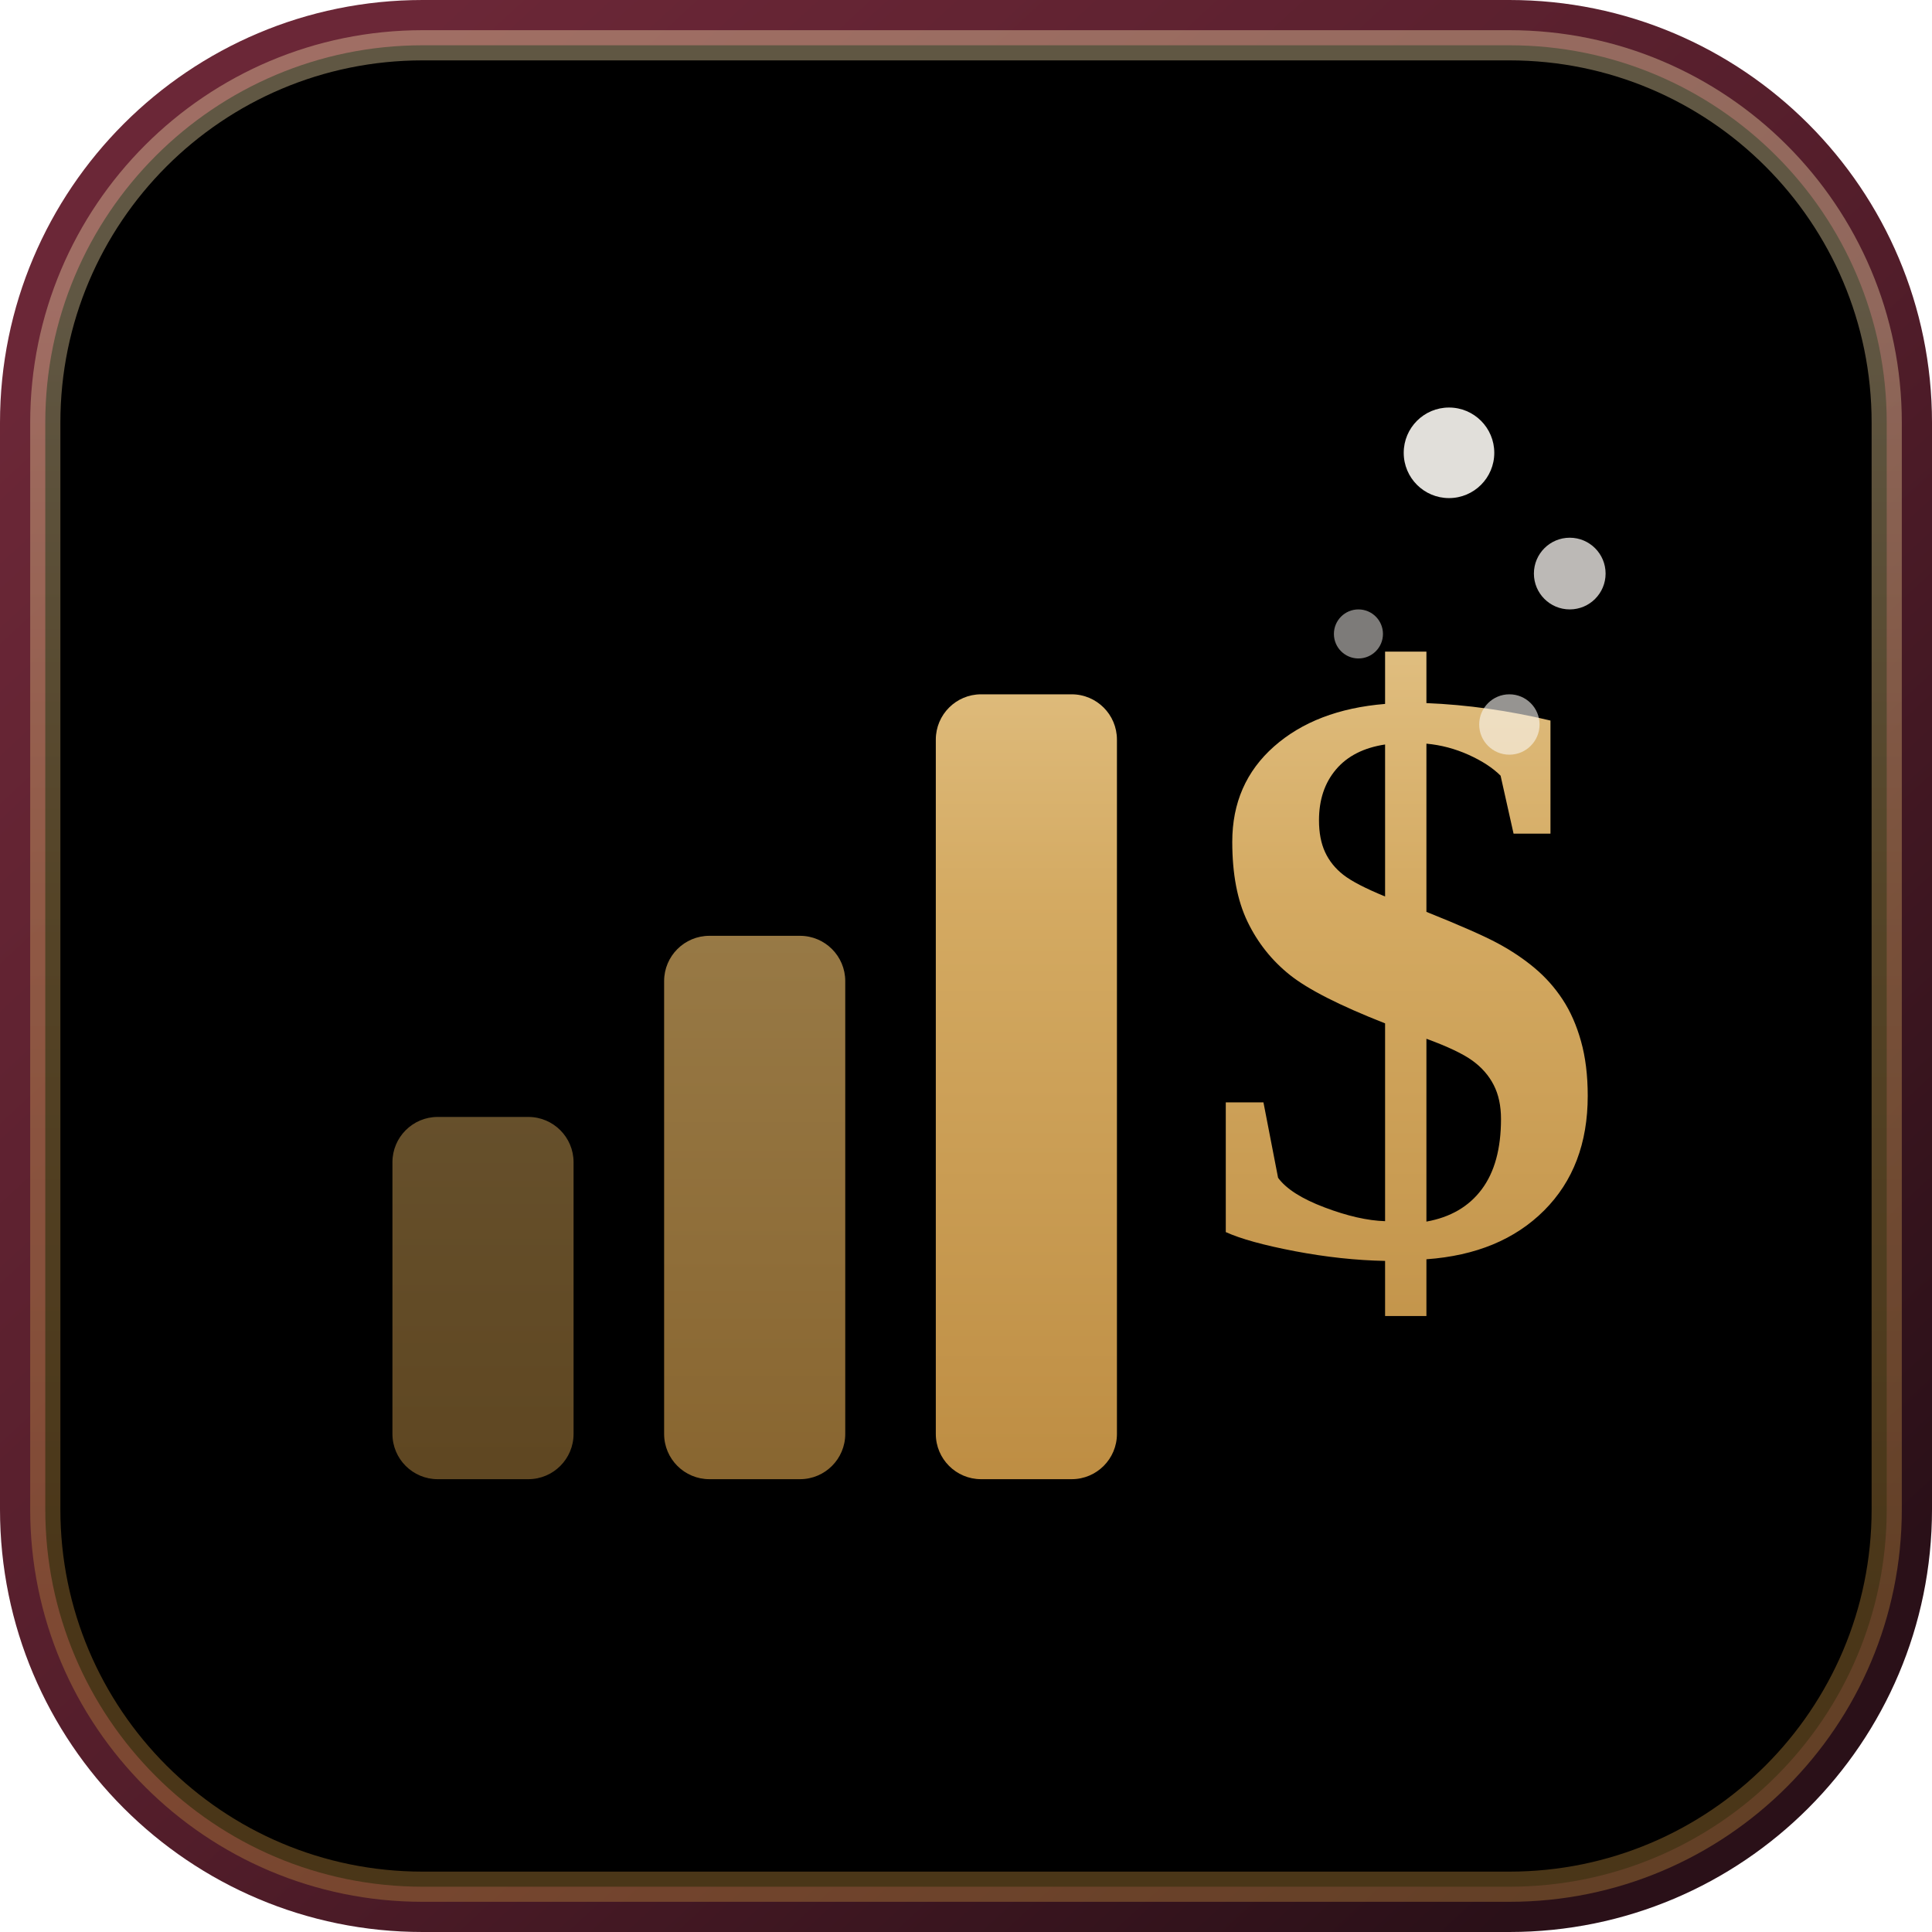
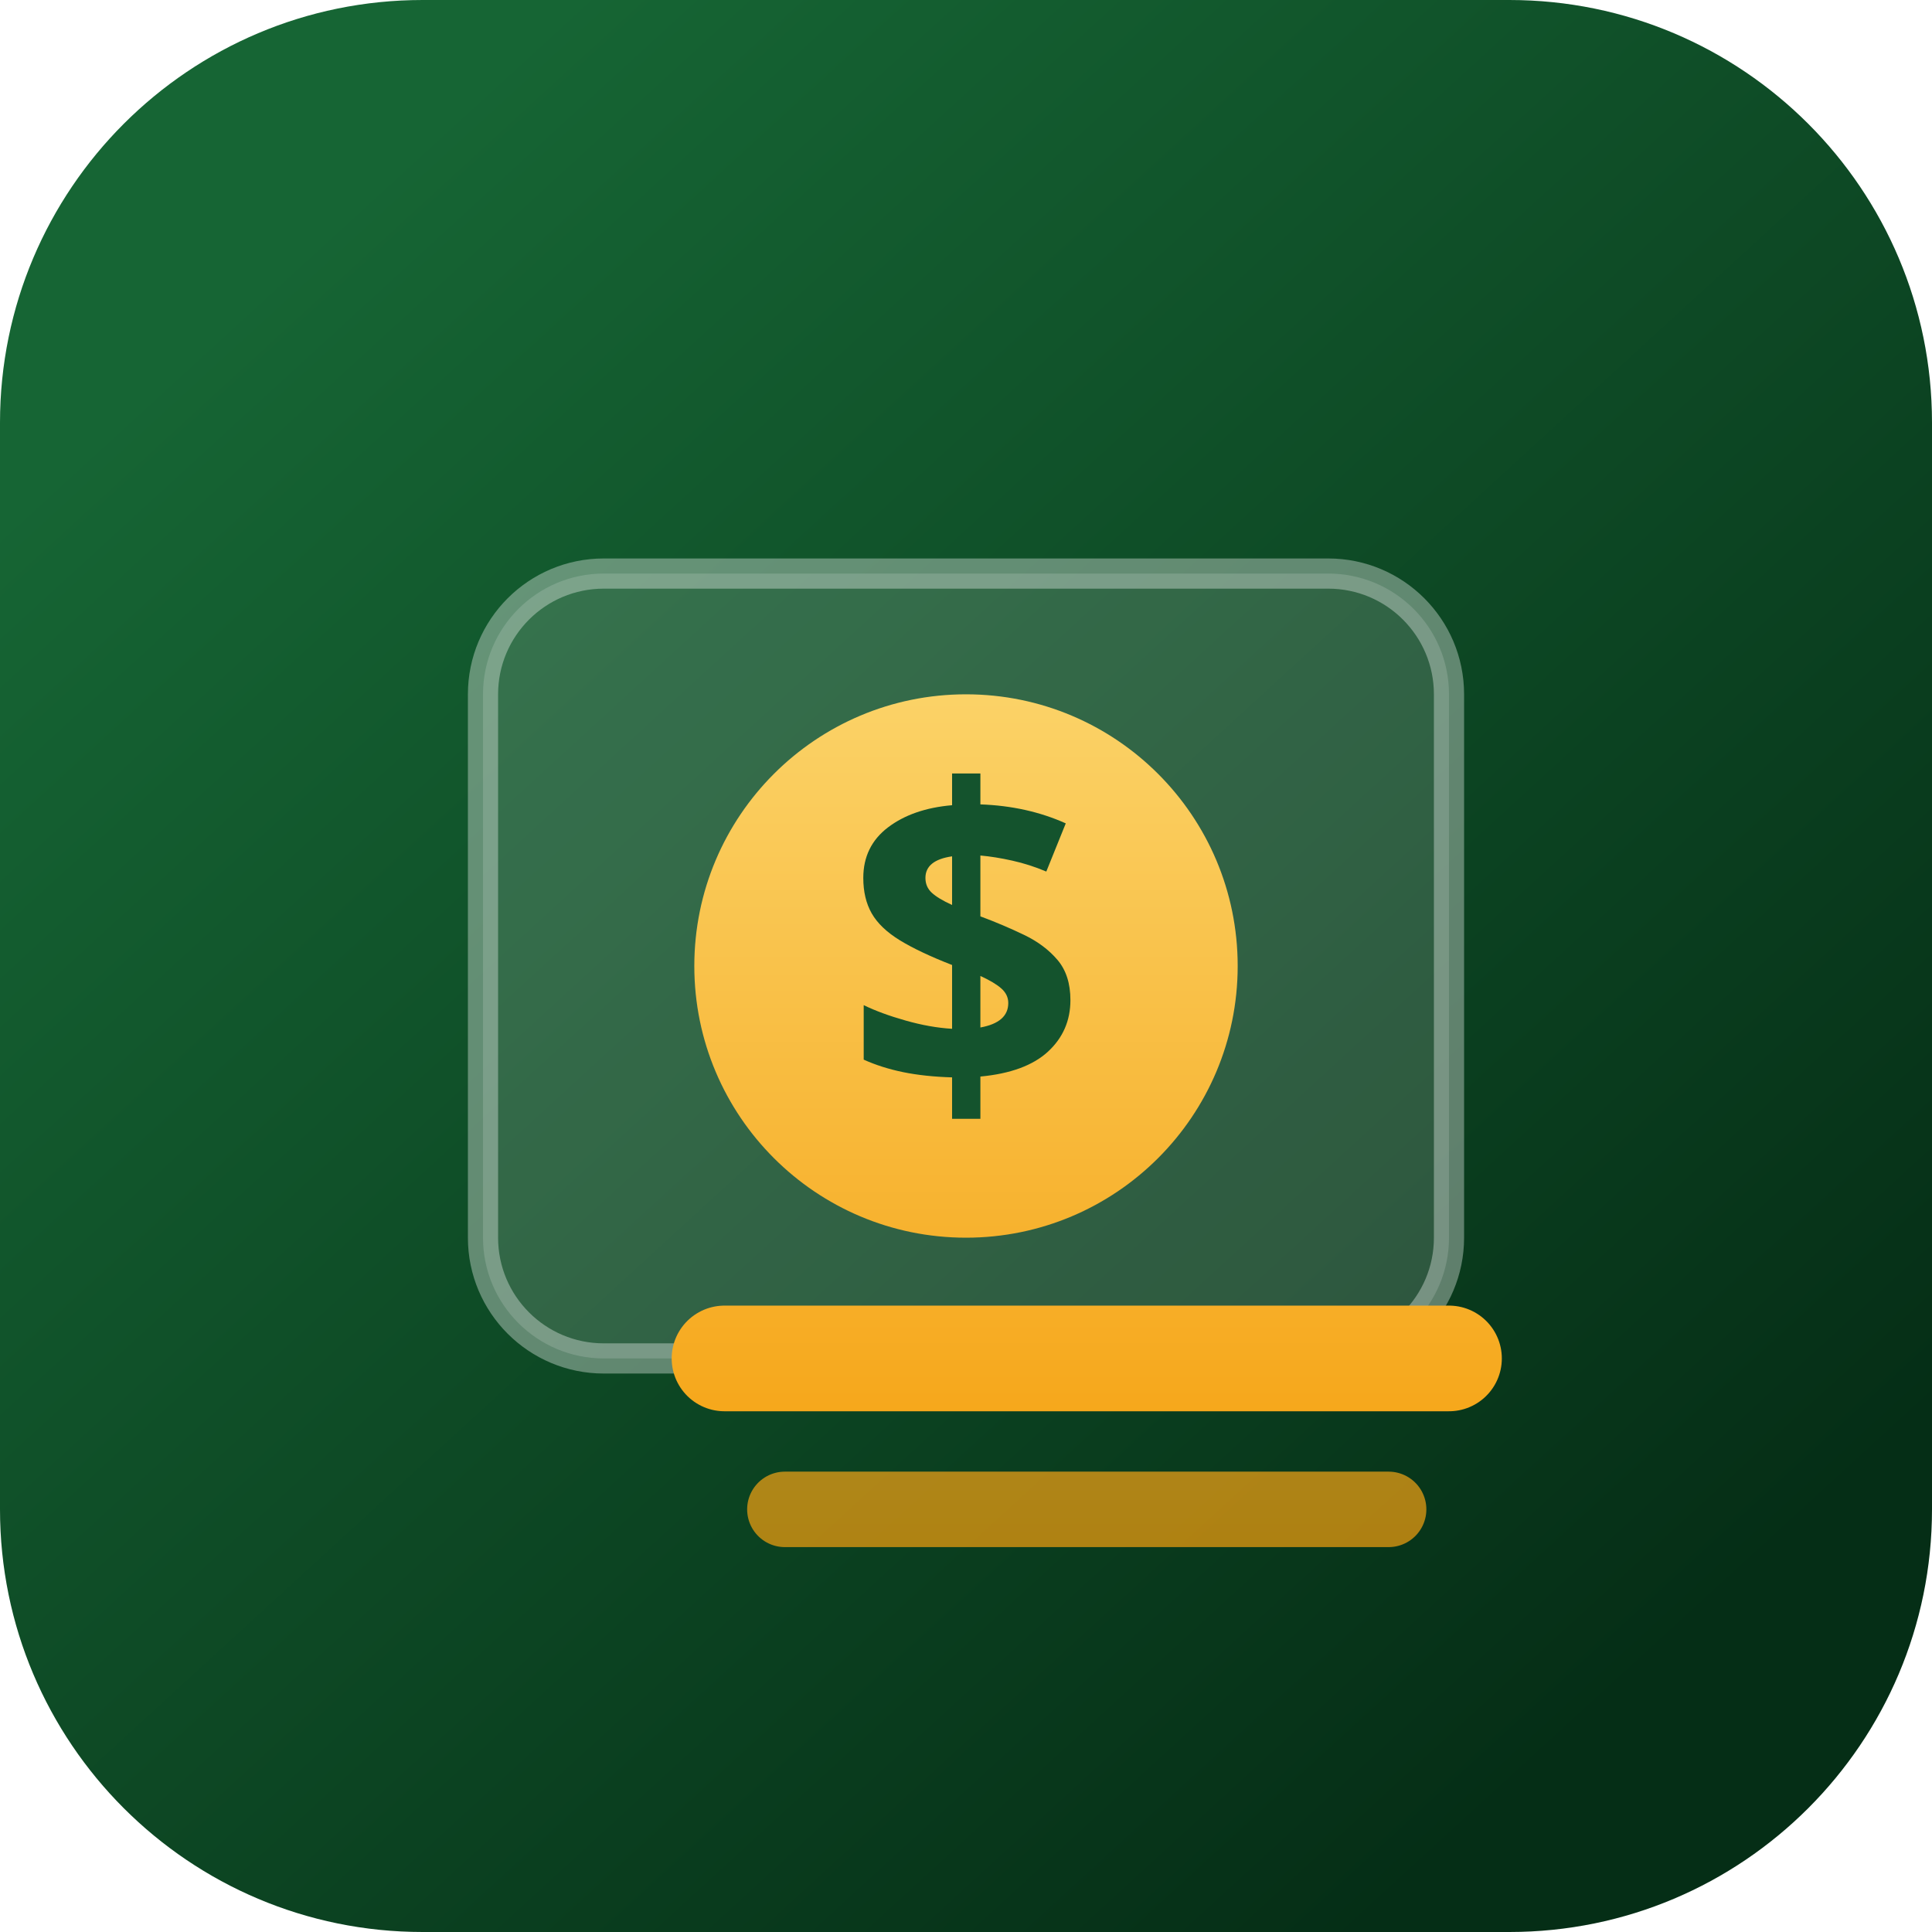
- <svg xmlns="http://www.w3.org/2000/svg" viewBox="0 0 512 512" role="img" aria-label="AU Pay Calculator">
+ <svg xmlns="http://www.w3.org/2000/svg" viewBox="0 0 512 512" role="img" aria-label="AU Salary After Tax">
  <defs>
-     <linearGradient id="bg" x1="64" y1="48" x2="448" y2="464" gradientUnits="userSpaceOnUse">
-       <stop stop-color="#6b2737" />
-       <stop offset="0.55" stop-color="#521d2a" />
-       <stop offset="1" stop-color="#2a1018" />
+     <linearGradient id="bg" x1="80" y1="64" x2="432" y2="448" gradientUnits="userSpaceOnUse">
+       <stop stop-color="#166534" />
+       <stop offset="1" stop-color="#052e16" />
    </linearGradient>
-     <linearGradient id="gold" x1="256" y1="80" x2="256" y2="432" gradientUnits="userSpaceOnUse">
-       <stop stop-color="#f0d9a8" />
-       <stop offset="0.45" stop-color="#d4aa62" />
-       <stop offset="1" stop-color="#b8863b" />
+     <linearGradient id="coin" x1="256" y1="96" x2="256" y2="416" gradientUnits="userSpaceOnUse">
+       <stop stop-color="#fde68a" />
+       <stop offset="1" stop-color="#f59e0b" />
    </linearGradient>
  </defs>
  <rect width="512" height="512" rx="112" fill="url(#bg)" />
-   <rect x="12" y="12" width="488" height="488" rx="100" stroke="url(#gold)" stroke-opacity="0.4" stroke-width="8" />
-   <rect x="104" y="296" width="48" height="96" rx="12" fill="url(#gold)" fill-opacity="0.5" />
-   <rect x="176" y="248" width="48" height="144" rx="12" fill="url(#gold)" fill-opacity="0.72" />
-   <rect x="248" y="184" width="48" height="208" rx="12" fill="url(#gold)" />
-   <text x="372" y="332" text-anchor="middle" font-family="Georgia, 'Times New Roman', serif" font-size="220" font-weight="700" fill="url(#gold)">$</text>
-   <circle cx="384" cy="120" r="12" fill="#faf7f2" fill-opacity="0.9" />
-   <circle cx="416" cy="152" r="9.5" fill="#faf7f2" fill-opacity="0.75" />
-   <circle cx="400" cy="192" r="8" fill="#faf7f2" fill-opacity="0.6" />
-   <circle cx="360" cy="168" r="6.5" fill="#faf7f2" fill-opacity="0.5" />
+   <rect x="128" y="152" width="256" height="208" rx="32" fill="rgba(255,255,255,0.15)" stroke="rgba(255,255,255,0.35)" stroke-width="8" />
+   <circle cx="256" cy="256" r="72" fill="url(#coin)" />
+   <text x="256" y="290" text-anchor="middle" font-family="Outfit, system-ui, sans-serif" font-size="112" font-weight="800" fill="#14532d">$</text>
+   <path d="M192 360 H384" stroke="url(#coin)" stroke-width="28" stroke-linecap="round" />
+   <path d="M208 400 H368" stroke="url(#coin)" stroke-opacity="0.7" stroke-width="20" stroke-linecap="round" />
</svg>
